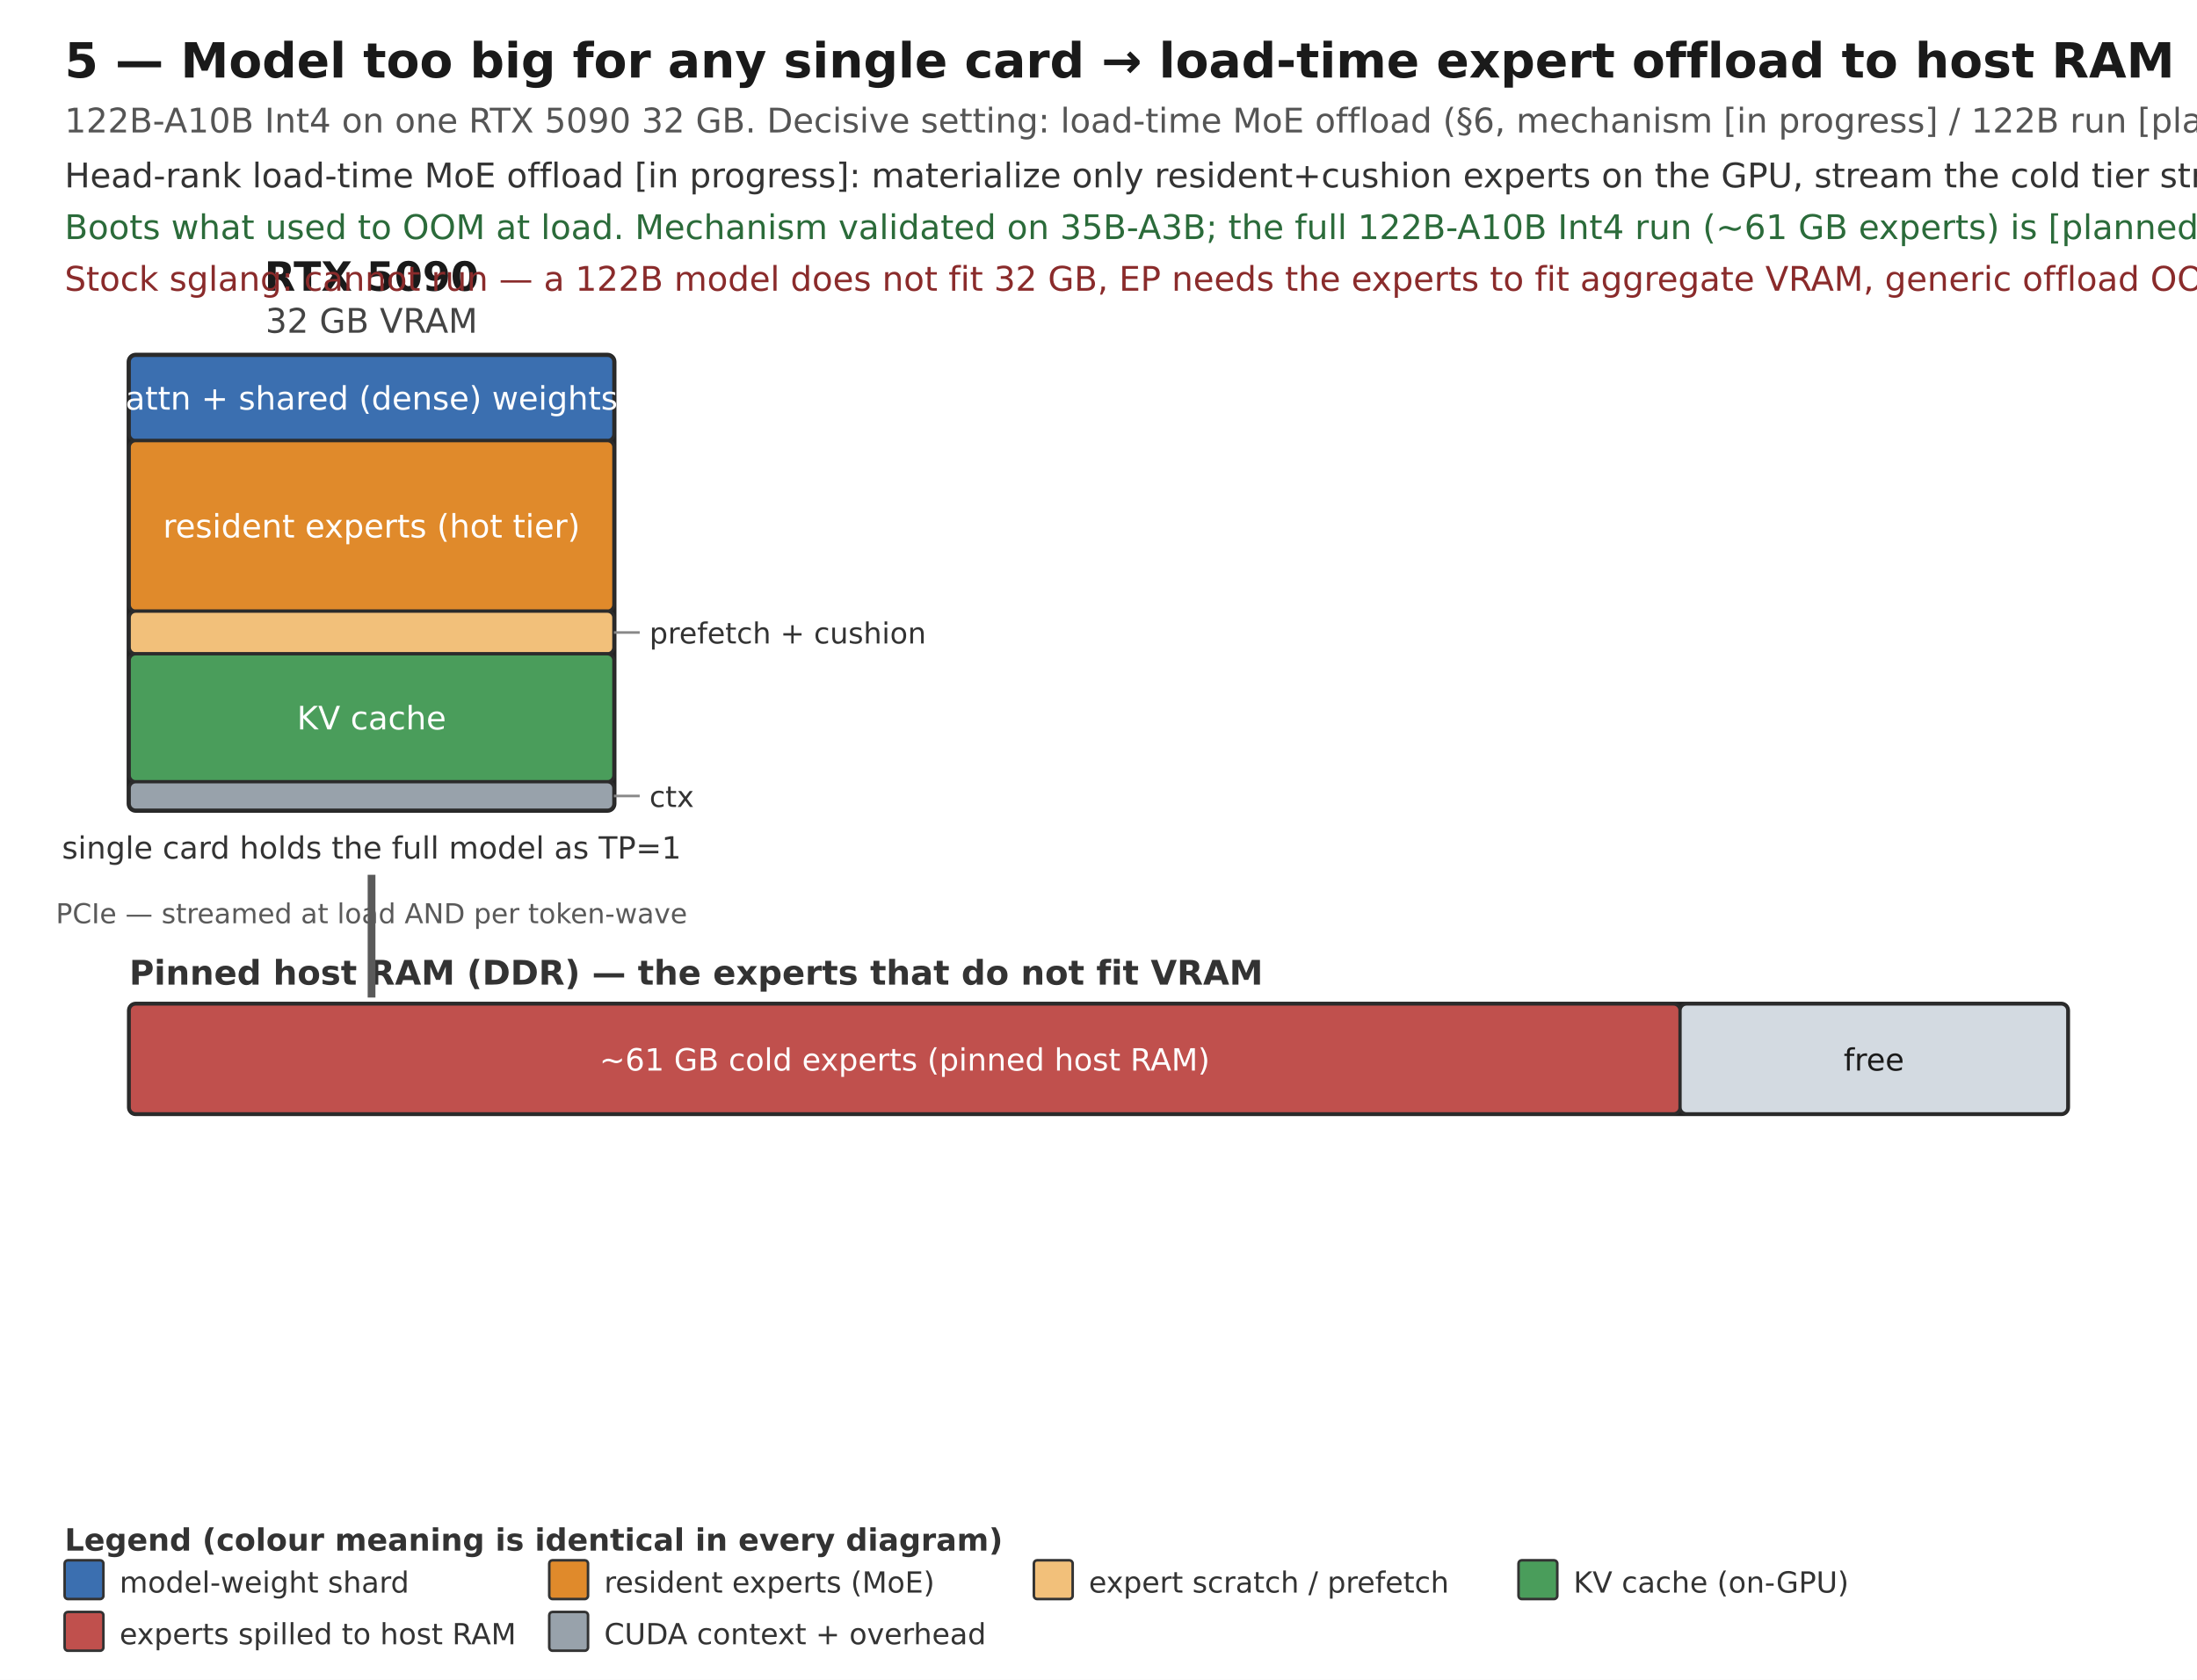
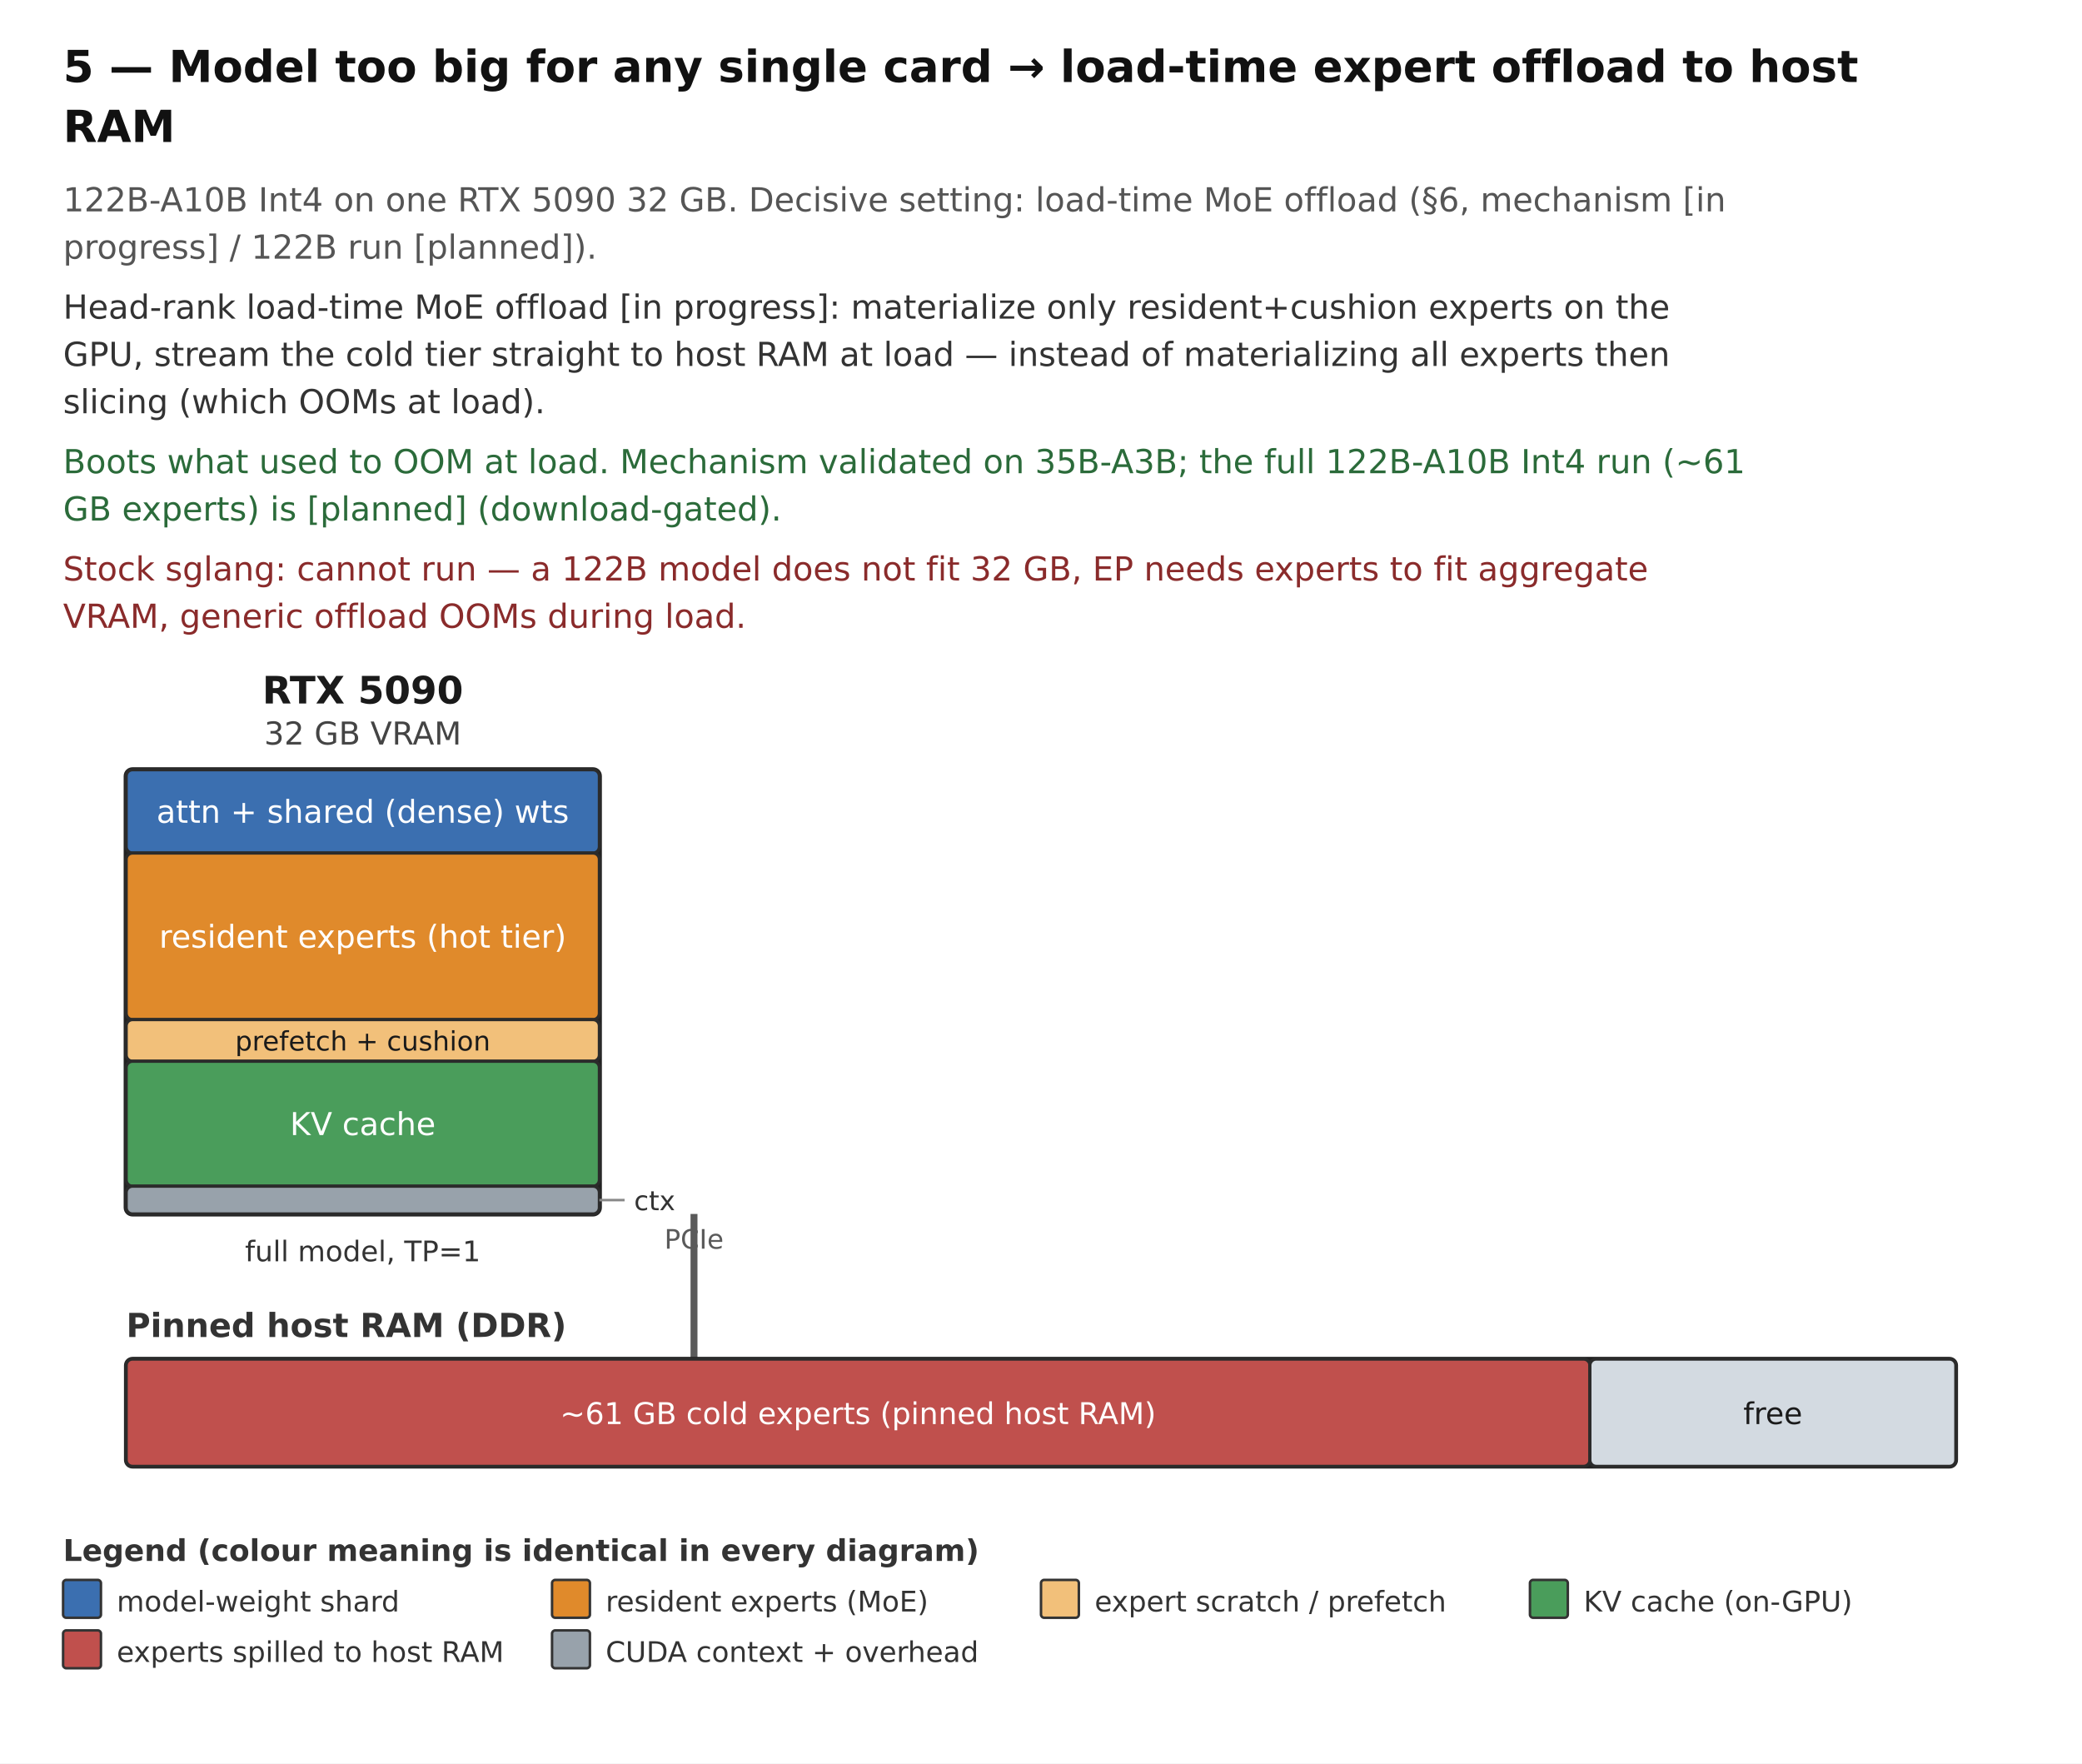
- <svg xmlns="http://www.w3.org/2000/svg" viewBox="0 0 680 520" width="680" height="520" font-family="sans-serif">
-   <rect x="0.0" y="0.0" width="680.0" height="520.0" rx="0" fill="#ffffff" stroke="none" stroke-width="0" />
-   <text x="20.0" y="24.0" font-family="DejaVu Sans, Verdana, Arial, sans-serif" font-size="15" font-weight="bold" text-anchor="start" fill="#1a1a1a">5 — Model too big for any single card → load-time expert offload to host RAM</text>
-   <text x="20.0" y="41.0" font-family="DejaVu Sans, Verdana, Arial, sans-serif" font-size="10.5" font-weight="normal" text-anchor="start" fill="#555">122B-A10B Int4 on one RTX 5090 32 GB. Decisive setting: load-time MoE offload (§6, mechanism [in progress] / 122B run [planned]).</text>
-   <text x="115.0" y="90.0" font-family="DejaVu Sans, Verdana, Arial, sans-serif" font-size="12.5" font-weight="bold" text-anchor="middle" fill="#1a1a1a">RTX 5090</text>
-   <text x="115.0" y="103.0" font-family="DejaVu Sans, Verdana, Arial, sans-serif" font-size="10.5" font-weight="normal" text-anchor="middle" fill="#444">32 GB VRAM</text>
-   <rect x="40.0" y="110.0" width="150.0" height="140.8" rx="2" fill="none" stroke="#222" stroke-width="1.6" />
-   <rect x="40.0" y="110.0" width="150.0" height="26.4" rx="2" fill="#3b6fb0" stroke="#2b2b2b" stroke-width="1.0" />
-   <text x="115.0" y="126.8" font-family="DejaVu Sans, Verdana, Arial, sans-serif" font-size="10" font-weight="normal" text-anchor="middle" fill="#ffffff">attn + shared (dense) weights</text>
-   <rect x="40.0" y="136.4" width="150.0" height="52.8" rx="2" fill="#e08a2b" stroke="#2b2b2b" stroke-width="1.0" />
-   <text x="115.0" y="166.4" font-family="DejaVu Sans, Verdana, Arial, sans-serif" font-size="10" font-weight="normal" text-anchor="middle" fill="#ffffff">resident experts (hot tier)</text>
-   <rect x="40.0" y="189.2" width="150.0" height="13.2" rx="2" fill="#f2c07a" stroke="#2b2b2b" stroke-width="1.0" />
-   <line x1="190.0" y1="195.8" x2="198.0" y2="195.8" stroke="#888" stroke-width="0.8" />
-   <text x="201.0" y="199.2" font-family="DejaVu Sans, Verdana, Arial, sans-serif" font-size="9" font-weight="normal" text-anchor="start" fill="#333">prefetch + cushion</text>
-   <rect x="40.0" y="202.4" width="150.0" height="39.6" rx="2" fill="#4a9d5b" stroke="#2b2b2b" stroke-width="1.0" />
-   <text x="115.0" y="225.8" font-family="DejaVu Sans, Verdana, Arial, sans-serif" font-size="10" font-weight="normal" text-anchor="middle" fill="#ffffff">KV cache</text>
-   <rect x="40.0" y="242.0" width="150.0" height="8.8" rx="2" fill="#98a2ab" stroke="#2b2b2b" stroke-width="1.0" />
-   <line x1="190.0" y1="246.4" x2="198.0" y2="246.4" stroke="#888" stroke-width="0.8" />
-   <text x="201.0" y="249.8" font-family="DejaVu Sans, Verdana, Arial, sans-serif" font-size="9" font-weight="normal" text-anchor="start" fill="#333">ctx</text>
-   <text x="115.0" y="265.8" font-family="DejaVu Sans, Verdana, Arial, sans-serif" font-size="9.5" font-weight="normal" text-anchor="middle" fill="#333">single card holds the full model as TP=1</text>
-   <text x="40.0" y="304.8" font-family="DejaVu Sans, Verdana, Arial, sans-serif" font-size="10.5" font-weight="bold" text-anchor="start" fill="#333">Pinned host RAM (DDR) — the experts that do not fit VRAM</text>
-   <rect x="40.0" y="310.8" width="600.0" height="34.0" rx="2" fill="none" stroke="#222" stroke-width="1.4" />
-   <rect x="40.0" y="310.8" width="480.0" height="34.0" rx="2" fill="#c0504d" stroke="#2b2b2b" stroke-width="1.0" />
-   <text x="280.0" y="331.4" font-family="DejaVu Sans, Verdana, Arial, sans-serif" font-size="9.5" font-weight="normal" text-anchor="middle" fill="#ffffff">~61 GB cold experts (pinned host RAM)</text>
-   <rect x="520.0" y="310.8" width="120.0" height="34.0" rx="2" fill="#d3dae1" stroke="#2b2b2b" stroke-width="1.0" />
-   <text x="580.0" y="331.4" font-family="DejaVu Sans, Verdana, Arial, sans-serif" font-size="9.5" font-weight="normal" text-anchor="middle" fill="#1a1a1a">free</text>
-   <line x1="115.0" y1="270.8" x2="115.0" y2="308.8" stroke="#5a5a5a" stroke-width="2.4" />
-   <text x="115.0" y="285.8" font-family="DejaVu Sans, Verdana, Arial, sans-serif" font-size="8.5" font-weight="normal" text-anchor="middle" fill="#5a5a5a">PCIe — streamed at load AND per token-wave</text>
-   <text x="20.0" y="58.0" font-family="DejaVu Sans, Verdana, Arial, sans-serif" font-size="10.5" font-weight="normal" text-anchor="start" fill="#333">Head-rank load-time MoE offload [in progress]: materialize only resident+cushion experts on the GPU, stream the cold tier straight to host RAM at load.</text>
-   <text x="20.0" y="74.0" font-family="DejaVu Sans, Verdana, Arial, sans-serif" font-size="10.5" font-weight="normal" text-anchor="start" fill="#2b6b3a">Boots what used to OOM at load. Mechanism validated on 35B-A3B; the full 122B-A10B Int4 run (~61 GB experts) is [planned] (download-gated).</text>
-   <text x="20.0" y="90.0" font-family="DejaVu Sans, Verdana, Arial, sans-serif" font-size="10.5" font-weight="normal" text-anchor="start" fill="#8a2b2b">Stock sglang: cannot run — a 122B model does not fit 32 GB, EP needs the experts to fit aggregate VRAM, generic offload OOMs during load.</text>
-   <text x="20.0" y="480.0" font-family="DejaVu Sans, Verdana, Arial, sans-serif" font-size="9.5" font-weight="bold" text-anchor="start" fill="#333">Legend (colour meaning is identical in every diagram)</text>
-   <rect x="20.0" y="483.0" width="12.0" height="12.0" rx="1" fill="#3b6fb0" stroke="#333" stroke-width="0.8" />
-   <text x="37.0" y="493.0" font-family="DejaVu Sans, Verdana, Arial, sans-serif" font-size="9" font-weight="normal" text-anchor="start" fill="#333">model-weight shard</text>
-   <rect x="170.0" y="483.0" width="12.0" height="12.0" rx="1" fill="#e08a2b" stroke="#333" stroke-width="0.8" />
-   <text x="187.0" y="493.0" font-family="DejaVu Sans, Verdana, Arial, sans-serif" font-size="9" font-weight="normal" text-anchor="start" fill="#333">resident experts (MoE)</text>
-   <rect x="320.0" y="483.0" width="12.0" height="12.0" rx="1" fill="#f2c07a" stroke="#333" stroke-width="0.8" />
-   <text x="337.0" y="493.0" font-family="DejaVu Sans, Verdana, Arial, sans-serif" font-size="9" font-weight="normal" text-anchor="start" fill="#333">expert scratch / prefetch</text>
-   <rect x="470.0" y="483.0" width="12.0" height="12.0" rx="1" fill="#4a9d5b" stroke="#333" stroke-width="0.8" />
-   <text x="487.0" y="493.0" font-family="DejaVu Sans, Verdana, Arial, sans-serif" font-size="9" font-weight="normal" text-anchor="start" fill="#333">KV cache (on-GPU)</text>
-   <rect x="20.0" y="499.0" width="12.0" height="12.0" rx="1" fill="#c0504d" stroke="#333" stroke-width="0.8" />
-   <text x="37.0" y="509.0" font-family="DejaVu Sans, Verdana, Arial, sans-serif" font-size="9" font-weight="normal" text-anchor="start" fill="#333">experts spilled to host RAM</text>
-   <rect x="170.0" y="499.0" width="12.0" height="12.0" rx="1" fill="#98a2ab" stroke="#333" stroke-width="0.8" />
-   <text x="187.0" y="509.0" font-family="DejaVu Sans, Verdana, Arial, sans-serif" font-size="9" font-weight="normal" text-anchor="start" fill="#333">CUDA context + overhead</text>
+ <svg xmlns="http://www.w3.org/2000/svg" viewBox="0 0 660 559" width="660" height="559" font-family="sans-serif">
+   <rect x="0.0" y="0.0" width="660.0" height="559.0" rx="0" fill="#ffffff" stroke="none" stroke-width="0" />
+   <text x="20.0" y="26.0" font-family="DejaVu Sans, Verdana, Arial, sans-serif" font-size="14" font-weight="bold" text-anchor="start" fill="#111">5 — Model too big for any single card → load-time expert offload to host</text>
+   <text x="20.0" y="45.0" font-family="DejaVu Sans, Verdana, Arial, sans-serif" font-size="14" font-weight="bold" text-anchor="start" fill="#111">RAM</text>
+   <text x="20.0" y="67.0" font-family="DejaVu Sans, Verdana, Arial, sans-serif" font-size="10.5" font-weight="normal" text-anchor="start" fill="#555">122B-A10B Int4 on one RTX 5090 32 GB. Decisive setting: load-time MoE offload (§6, mechanism [in</text>
+   <text x="20.0" y="82.0" font-family="DejaVu Sans, Verdana, Arial, sans-serif" font-size="10.5" font-weight="normal" text-anchor="start" fill="#555">progress] / 122B run [planned]).</text>
+   <text x="20.0" y="101.0" font-family="DejaVu Sans, Verdana, Arial, sans-serif" font-size="10.5" font-weight="normal" text-anchor="start" fill="#333">Head-rank load-time MoE offload [in progress]: materialize only resident+cushion experts on the</text>
+   <text x="20.0" y="116.0" font-family="DejaVu Sans, Verdana, Arial, sans-serif" font-size="10.5" font-weight="normal" text-anchor="start" fill="#333">GPU, stream the cold tier straight to host RAM at load — instead of materializing all experts then</text>
+   <text x="20.0" y="131.0" font-family="DejaVu Sans, Verdana, Arial, sans-serif" font-size="10.5" font-weight="normal" text-anchor="start" fill="#333">slicing (which OOMs at load).</text>
+   <text x="20.0" y="150.0" font-family="DejaVu Sans, Verdana, Arial, sans-serif" font-size="10.5" font-weight="normal" text-anchor="start" fill="#2b6b3a">Boots what used to OOM at load. Mechanism validated on 35B-A3B; the full 122B-A10B Int4 run (~61</text>
+   <text x="20.0" y="165.0" font-family="DejaVu Sans, Verdana, Arial, sans-serif" font-size="10.5" font-weight="normal" text-anchor="start" fill="#2b6b3a">GB experts) is [planned] (download-gated).</text>
+   <text x="20.0" y="184.0" font-family="DejaVu Sans, Verdana, Arial, sans-serif" font-size="10.5" font-weight="normal" text-anchor="start" fill="#8a2b2b">Stock sglang: cannot run — a 122B model does not fit 32 GB, EP needs experts to fit aggregate</text>
+   <text x="20.0" y="199.0" font-family="DejaVu Sans, Verdana, Arial, sans-serif" font-size="10.5" font-weight="normal" text-anchor="start" fill="#8a2b2b">VRAM, generic offload OOMs during load.</text>
+   <text x="115.0" y="223.0" font-family="DejaVu Sans, Verdana, Arial, sans-serif" font-size="12" font-weight="bold" text-anchor="middle" fill="#1a1a1a">RTX 5090</text>
+   <text x="115.0" y="236.0" font-family="DejaVu Sans, Verdana, Arial, sans-serif" font-size="10" font-weight="normal" text-anchor="middle" fill="#444">32 GB VRAM</text>
+   <rect x="40.0" y="244.0" width="150.0" height="140.8" rx="2" fill="none" stroke="#222" stroke-width="1.6" />
+   <rect x="40.0" y="244.0" width="150.0" height="26.4" rx="2" fill="#3b6fb0" stroke="#2b2b2b" stroke-width="1.0" />
+   <text x="115.0" y="260.8" font-family="DejaVu Sans, Verdana, Arial, sans-serif" font-size="10" font-weight="normal" text-anchor="middle" fill="#ffffff">attn + shared (dense) wts</text>
+   <rect x="40.0" y="270.4" width="150.0" height="52.8" rx="2" fill="#e08a2b" stroke="#2b2b2b" stroke-width="1.0" />
+   <text x="115.0" y="300.4" font-family="DejaVu Sans, Verdana, Arial, sans-serif" font-size="10" font-weight="normal" text-anchor="middle" fill="#ffffff">resident experts (hot tier)</text>
+   <rect x="40.0" y="323.2" width="150.0" height="13.2" rx="2" fill="#f2c07a" stroke="#2b2b2b" stroke-width="1.0" />
+   <text x="115.0" y="333.0" font-family="DejaVu Sans, Verdana, Arial, sans-serif" font-size="8.5" font-weight="normal" text-anchor="middle" fill="#1a1a1a">prefetch + cushion</text>
+   <rect x="40.0" y="336.4" width="150.0" height="39.6" rx="2" fill="#4a9d5b" stroke="#2b2b2b" stroke-width="1.0" />
+   <text x="115.0" y="359.8" font-family="DejaVu Sans, Verdana, Arial, sans-serif" font-size="10" font-weight="normal" text-anchor="middle" fill="#ffffff">KV cache</text>
+   <rect x="40.0" y="376.0" width="150.0" height="8.8" rx="2" fill="#98a2ab" stroke="#2b2b2b" stroke-width="1.0" />
+   <line x1="190.0" y1="380.4" x2="198.0" y2="380.4" stroke="#888" stroke-width="0.8" />
+   <text x="201.0" y="383.6" font-family="DejaVu Sans, Verdana, Arial, sans-serif" font-size="8.5" font-weight="normal" text-anchor="start" fill="#333">ctx</text>
+   <text x="115.0" y="399.8" font-family="DejaVu Sans, Verdana, Arial, sans-serif" font-size="9" font-weight="normal" text-anchor="middle" fill="#333">full model, TP=1</text>
+   <line x1="220.0" y1="384.8" x2="220.0" y2="430.8" stroke="#5a5a5a" stroke-width="2.2" />
+   <text x="220.0" y="395.8" font-family="DejaVu Sans, Verdana, Arial, sans-serif" font-size="8.5" font-weight="normal" text-anchor="middle" fill="#5a5a5a">PCIe</text>
+   <text x="40.0" y="423.8" font-family="DejaVu Sans, Verdana, Arial, sans-serif" font-size="10.5" font-weight="bold" text-anchor="start" fill="#333">Pinned host RAM (DDR)</text>
+   <rect x="40.0" y="430.8" width="580.0" height="34.0" rx="2" fill="none" stroke="#222" stroke-width="1.4" />
+   <rect x="40.0" y="430.8" width="464.0" height="34.0" rx="2" fill="#c0504d" stroke="#2b2b2b" stroke-width="1.0" />
+   <text x="272.0" y="451.4" font-family="DejaVu Sans, Verdana, Arial, sans-serif" font-size="9.5" font-weight="normal" text-anchor="middle" fill="#ffffff">~61 GB cold experts (pinned host RAM)</text>
+   <rect x="504.0" y="430.8" width="116.0" height="34.0" rx="2" fill="#d3dae1" stroke="#2b2b2b" stroke-width="1.0" />
+   <text x="562.0" y="451.4" font-family="DejaVu Sans, Verdana, Arial, sans-serif" font-size="9.5" font-weight="normal" text-anchor="middle" fill="#1a1a1a">free</text>
+   <text x="20.0" y="494.8" font-family="DejaVu Sans, Verdana, Arial, sans-serif" font-size="9.5" font-weight="bold" text-anchor="start" fill="#333">Legend (colour meaning is identical in every diagram)</text>
+   <rect x="20.0" y="500.8" width="12.0" height="12.0" rx="1" fill="#3b6fb0" stroke="#333" stroke-width="0.8" />
+   <text x="37.0" y="510.8" font-family="DejaVu Sans, Verdana, Arial, sans-serif" font-size="9" font-weight="normal" text-anchor="start" fill="#333">model-weight shard</text>
+   <rect x="175.0" y="500.8" width="12.0" height="12.0" rx="1" fill="#e08a2b" stroke="#333" stroke-width="0.8" />
+   <text x="192.0" y="510.8" font-family="DejaVu Sans, Verdana, Arial, sans-serif" font-size="9" font-weight="normal" text-anchor="start" fill="#333">resident experts (MoE)</text>
+   <rect x="330.0" y="500.8" width="12.0" height="12.0" rx="1" fill="#f2c07a" stroke="#333" stroke-width="0.8" />
+   <text x="347.0" y="510.8" font-family="DejaVu Sans, Verdana, Arial, sans-serif" font-size="9" font-weight="normal" text-anchor="start" fill="#333">expert scratch / prefetch</text>
+   <rect x="485.0" y="500.8" width="12.0" height="12.0" rx="1" fill="#4a9d5b" stroke="#333" stroke-width="0.8" />
+   <text x="502.0" y="510.8" font-family="DejaVu Sans, Verdana, Arial, sans-serif" font-size="9" font-weight="normal" text-anchor="start" fill="#333">KV cache (on-GPU)</text>
+   <rect x="20.0" y="516.8" width="12.0" height="12.0" rx="1" fill="#c0504d" stroke="#333" stroke-width="0.8" />
+   <text x="37.0" y="526.8" font-family="DejaVu Sans, Verdana, Arial, sans-serif" font-size="9" font-weight="normal" text-anchor="start" fill="#333">experts spilled to host RAM</text>
+   <rect x="175.0" y="516.8" width="12.0" height="12.0" rx="1" fill="#98a2ab" stroke="#333" stroke-width="0.8" />
+   <text x="192.0" y="526.8" font-family="DejaVu Sans, Verdana, Arial, sans-serif" font-size="9" font-weight="normal" text-anchor="start" fill="#333">CUDA context + overhead</text>
</svg>
